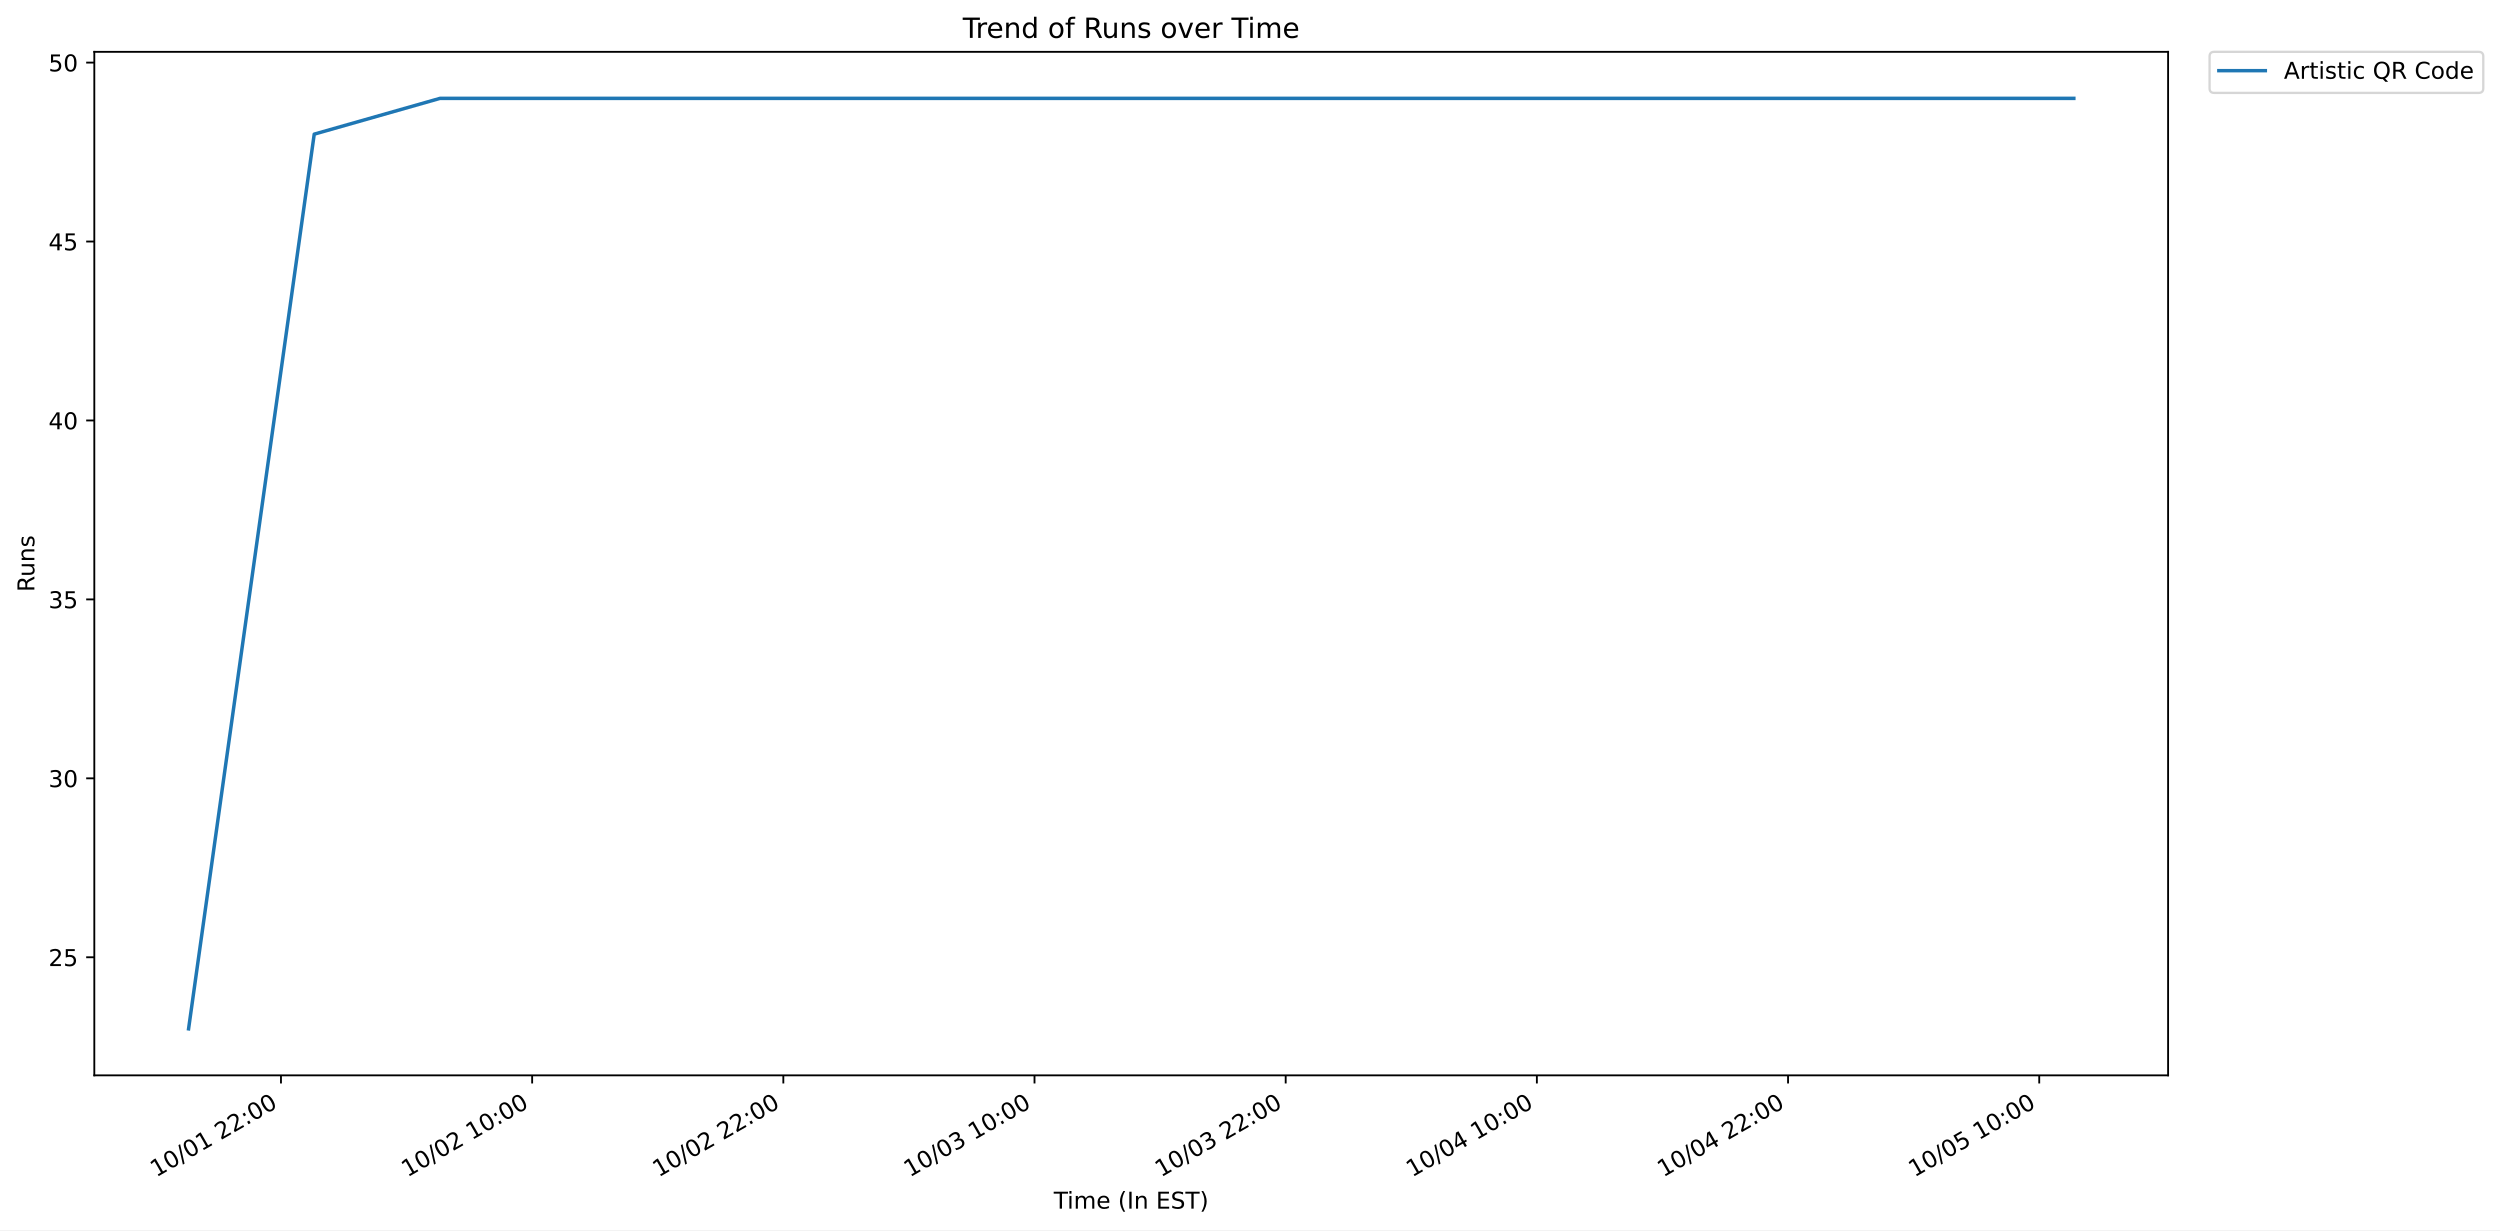
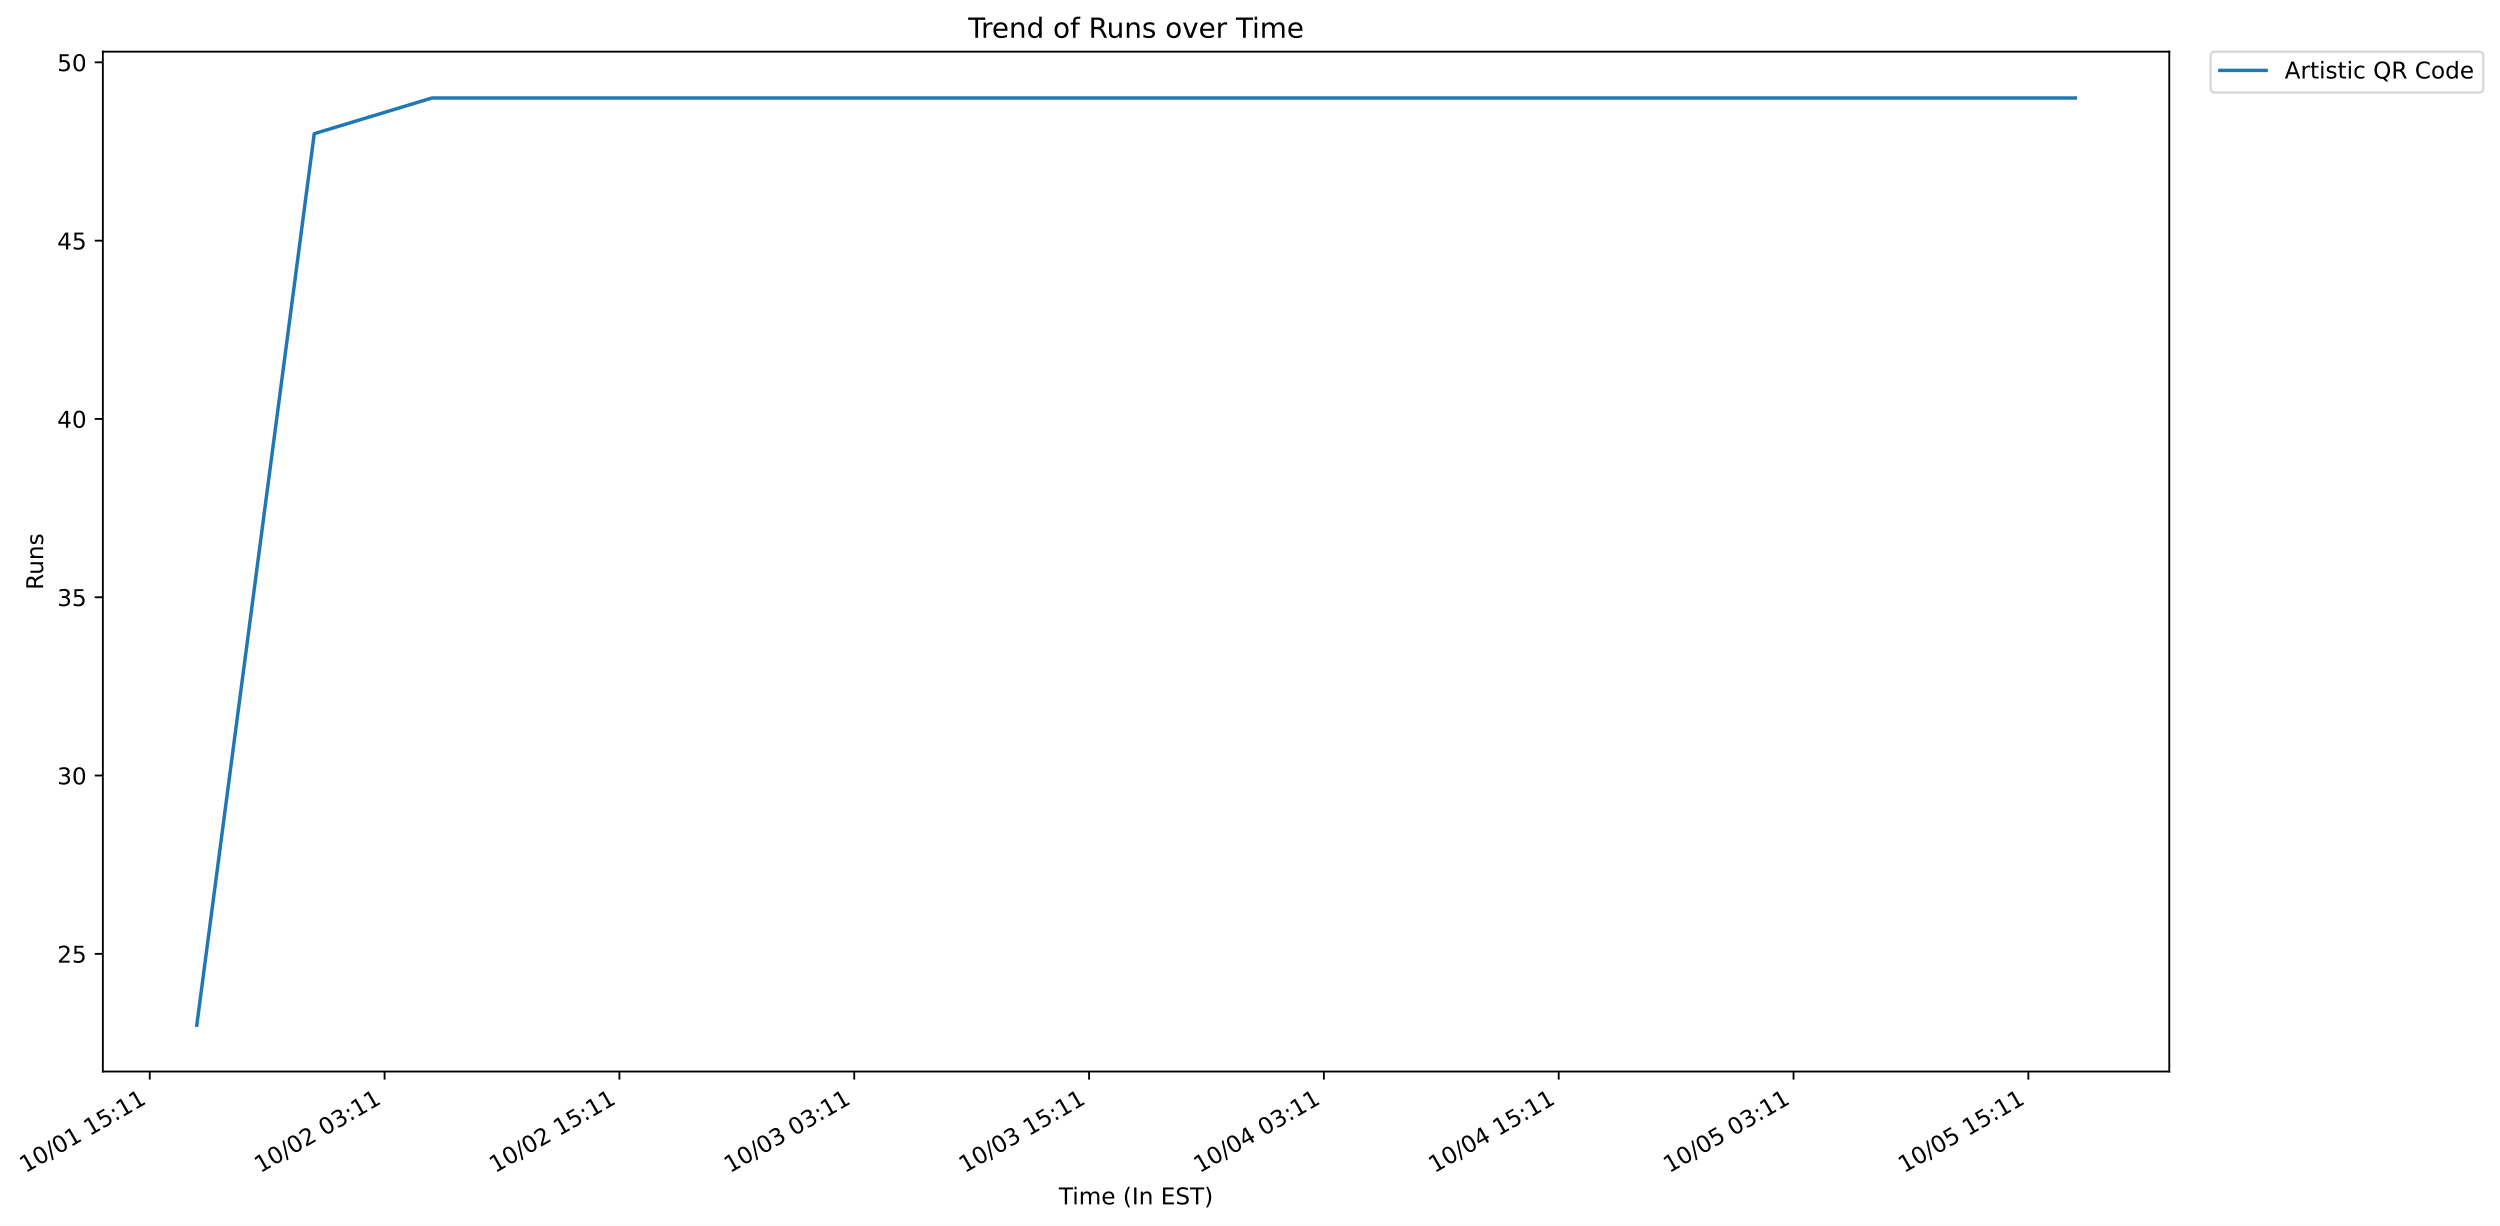
- <svg xmlns="http://www.w3.org/2000/svg" xmlns:xlink="http://www.w3.org/1999/xlink" width="1076.295pt" height="529.626pt" viewBox="0 0 1076.295 529.626" version="1.1">
+ <svg xmlns="http://www.w3.org/2000/svg" xmlns:xlink="http://www.w3.org/1999/xlink" width="1080.131pt" height="529.626pt" viewBox="0 0 1080.131 529.626" version="1.1">
  <defs>
    <style type="text/css">*{stroke-linejoin: round; stroke-linecap: butt}</style>
  </defs>
  <g id="figure_1">
    <g id="patch_1">
-       <path d="M 0 529.626  L 1076.295 529.626  L 1076.295 0  L 0 0  z " style="fill: #ffffff" />
+       <path d="M 0 529.626  L 1080.131 529.626  L 1080.131 0  L 0 0  z " style="fill: #ffffff" />
    </g>
    <g id="axes_1">
      <g id="patch_2">
-         <path d="M 40.603 462.958  L 933.403 462.958  L 933.403 22.318  L 40.603 22.318  z " style="fill: #ffffff" />
+         <path d="M 44.439 462.958  L 937.239 462.958  L 937.239 22.318  L 44.439 22.318  z " style="fill: #ffffff" />
      </g>
      <g id="matplotlib.axis_1">
        <g id="xtick_1">
          <g id="line2d_1">
            <defs>
-               <path id="mc6bf80119a" d="M 0 0  L 0 3.5  " style="stroke: #000000; stroke-width: 0.8" />
+               <path id="md9b671a836" d="M 0 0  L 0 3.5  " style="stroke: #000000; stroke-width: 0.8" />
            </defs>
            <g>
-               <use xlink:href="#mc6bf80119a" x="120.962" y="462.958" style="stroke: #000000; stroke-width: 0.8" />
+               <use xlink:href="#md9b671a836" x="64.707" y="462.958" style="stroke: #000000; stroke-width: 0.8" />
            </g>
          </g>
          <g id="text_1">
-             <g transform="translate(67.25404 506.9464) rotate(-30) scale(0.1 -0.1)">
+             <g transform="translate(10.99922 506.9464) rotate(-30) scale(0.1 -0.1)">
              <defs>
                <path id="DejaVuSans-31" d="M 794 531  L 1825 531  L 1825 4091  L 703 3866  L 703 4441  L 1819 4666  L 2450 4666  L 2450 531  L 3481 531  L 3481 0  L 794 0  L 794 531  z " transform="scale(0.015625)" />
                <path id="DejaVuSans-30" d="M 2034 4250  Q 1547 4250 1301 3770  Q 1056 3291 1056 2328  Q 1056 1369 1301 889  Q 1547 409 2034 409  Q 2525 409 2770 889  Q 3016 1369 3016 2328  Q 3016 3291 2770 3770  Q 2525 4250 2034 4250  z M 2034 4750  Q 2819 4750 3233 4129  Q 3647 3509 3647 2328  Q 3647 1150 3233 529  Q 2819 -91 2034 -91  Q 1250 -91 836 529  Q 422 1150 422 2328  Q 422 3509 836 4129  Q 1250 4750 2034 4750  z " transform="scale(0.015625)" />
                <path id="DejaVuSans-2f" d="M 1625 4666  L 2156 4666  L 531 -594  L 0 -594  L 1625 4666  z " transform="scale(0.015625)" />
                <path id="DejaVuSans-20" transform="scale(0.015625)" />
-                 <path id="DejaVuSans-32" d="M 1228 531  L 3431 531  L 3431 0  L 469 0  L 469 531  Q 828 903 1448 1529  Q 2069 2156 2228 2338  Q 2531 2678 2651 2914  Q 2772 3150 2772 3378  Q 2772 3750 2511 3984  Q 2250 4219 1831 4219  Q 1534 4219 1204 4116  Q 875 4013 500 3803  L 500 4441  Q 881 4594 1212 4672  Q 1544 4750 1819 4750  Q 2544 4750 2975 4387  Q 3406 4025 3406 3419  Q 3406 3131 3298 2873  Q 3191 2616 2906 2266  Q 2828 2175 2409 1742  Q 1991 1309 1228 531  z " transform="scale(0.015625)" />
+                 <path id="DejaVuSans-35" d="M 691 4666  L 3169 4666  L 3169 4134  L 1269 4134  L 1269 2991  Q 1406 3038 1543 3061  Q 1681 3084 1819 3084  Q 2600 3084 3056 2656  Q 3513 2228 3513 1497  Q 3513 744 3044 326  Q 2575 -91 1722 -91  Q 1428 -91 1123 -41  Q 819 9 494 109  L 494 744  Q 775 591 1075 516  Q 1375 441 1709 441  Q 2250 441 2565 725  Q 2881 1009 2881 1497  Q 2881 1984 2565 2268  Q 2250 2553 1709 2553  Q 1456 2553 1204 2497  Q 953 2441 691 2322  L 691 4666  z " transform="scale(0.015625)" />
                <path id="DejaVuSans-3a" d="M 750 794  L 1409 794  L 1409 0  L 750 0  L 750 794  z M 750 3309  L 1409 3309  L 1409 2516  L 750 2516  L 750 3309  z " transform="scale(0.015625)" />
              </defs>
              <use xlink:href="#DejaVuSans-31" />
              <use xlink:href="#DejaVuSans-30" x="63.623" />
              <use xlink:href="#DejaVuSans-2f" x="127.246" />
              <use xlink:href="#DejaVuSans-30" x="160.938" />
              <use xlink:href="#DejaVuSans-31" x="224.561" />
              <use xlink:href="#DejaVuSans-20" x="288.184" />
-               <use xlink:href="#DejaVuSans-32" x="319.971" />
-               <use xlink:href="#DejaVuSans-32" x="383.594" />
-               <use xlink:href="#DejaVuSans-3a" x="447.217" />
-               <use xlink:href="#DejaVuSans-30" x="480.908" />
-               <use xlink:href="#DejaVuSans-30" x="544.531" />
+               <use xlink:href="#DejaVuSans-31" x="319.971" />
+               <use xlink:href="#DejaVuSans-35" x="383.594" />
+               <use xlink:href="#DejaVuSans-3a" x="447.217" />
+               <use xlink:href="#DejaVuSans-31" x="480.908" />
+               <use xlink:href="#DejaVuSans-31" x="544.531" />
            </g>
          </g>
        </g>
        <g id="xtick_2">
          <g id="line2d_2">
            <g>
-               <use xlink:href="#mc6bf80119a" x="229.099" y="462.958" style="stroke: #000000; stroke-width: 0.8" />
+               <use xlink:href="#md9b671a836" x="166.163" y="462.958" style="stroke: #000000; stroke-width: 0.8" />
            </g>
          </g>
          <g id="text_2">
-             <g transform="translate(175.3916 506.9464) rotate(-30) scale(0.1 -0.1)">
+             <g transform="translate(112.4557 506.9464) rotate(-30) scale(0.1 -0.1)">
+               <defs>
+                 <path id="DejaVuSans-32" d="M 1228 531  L 3431 531  L 3431 0  L 469 0  L 469 531  Q 828 903 1448 1529  Q 2069 2156 2228 2338  Q 2531 2678 2651 2914  Q 2772 3150 2772 3378  Q 2772 3750 2511 3984  Q 2250 4219 1831 4219  Q 1534 4219 1204 4116  Q 875 4013 500 3803  L 500 4441  Q 881 4594 1212 4672  Q 1544 4750 1819 4750  Q 2544 4750 2975 4387  Q 3406 4025 3406 3419  Q 3406 3131 3298 2873  Q 3191 2616 2906 2266  Q 2828 2175 2409 1742  Q 1991 1309 1228 531  z " transform="scale(0.015625)" />
+                 <path id="DejaVuSans-33" d="M 2597 2516  Q 3050 2419 3304 2112  Q 3559 1806 3559 1356  Q 3559 666 3084 287  Q 2609 -91 1734 -91  Q 1441 -91 1130 -33  Q 819 25 488 141  L 488 750  Q 750 597 1062 519  Q 1375 441 1716 441  Q 2309 441 2620 675  Q 2931 909 2931 1356  Q 2931 1769 2642 2001  Q 2353 2234 1838 2234  L 1294 2234  L 1294 2753  L 1863 2753  Q 2328 2753 2575 2939  Q 2822 3125 2822 3475  Q 2822 3834 2567 4026  Q 2313 4219 1838 4219  Q 1578 4219 1281 4162  Q 984 4106 628 3988  L 628 4550  Q 988 4650 1302 4700  Q 1616 4750 1894 4750  Q 2613 4750 3031 4423  Q 3450 4097 3450 3541  Q 3450 3153 3228 2886  Q 3006 2619 2597 2516  z " transform="scale(0.015625)" />
+               </defs>
              <use xlink:href="#DejaVuSans-31" />
              <use xlink:href="#DejaVuSans-30" x="63.623" />
              <use xlink:href="#DejaVuSans-2f" x="127.246" />
              <use xlink:href="#DejaVuSans-30" x="160.938" />
              <use xlink:href="#DejaVuSans-32" x="224.561" />
              <use xlink:href="#DejaVuSans-20" x="288.184" />
-               <use xlink:href="#DejaVuSans-31" x="319.971" />
-               <use xlink:href="#DejaVuSans-30" x="383.594" />
-               <use xlink:href="#DejaVuSans-3a" x="447.217" />
-               <use xlink:href="#DejaVuSans-30" x="480.908" />
-               <use xlink:href="#DejaVuSans-30" x="544.531" />
+               <use xlink:href="#DejaVuSans-30" x="319.971" />
+               <use xlink:href="#DejaVuSans-33" x="383.594" />
+               <use xlink:href="#DejaVuSans-3a" x="447.217" />
+               <use xlink:href="#DejaVuSans-31" x="480.908" />
+               <use xlink:href="#DejaVuSans-31" x="544.531" />
            </g>
          </g>
        </g>
        <g id="xtick_3">
          <g id="line2d_3">
            <g>
-               <use xlink:href="#mc6bf80119a" x="337.237" y="462.958" style="stroke: #000000; stroke-width: 0.8" />
+               <use xlink:href="#md9b671a836" x="267.62" y="462.958" style="stroke: #000000; stroke-width: 0.8" />
            </g>
          </g>
          <g id="text_3">
-             <g transform="translate(283.5291 506.9464) rotate(-30) scale(0.1 -0.1)">
+             <g transform="translate(213.9123 506.9464) rotate(-30) scale(0.1 -0.1)">
              <use xlink:href="#DejaVuSans-31" />
              <use xlink:href="#DejaVuSans-30" x="63.623" />
              <use xlink:href="#DejaVuSans-2f" x="127.246" />
              <use xlink:href="#DejaVuSans-30" x="160.938" />
              <use xlink:href="#DejaVuSans-32" x="224.561" />
              <use xlink:href="#DejaVuSans-20" x="288.184" />
-               <use xlink:href="#DejaVuSans-32" x="319.971" />
-               <use xlink:href="#DejaVuSans-32" x="383.594" />
-               <use xlink:href="#DejaVuSans-3a" x="447.217" />
-               <use xlink:href="#DejaVuSans-30" x="480.908" />
-               <use xlink:href="#DejaVuSans-30" x="544.531" />
+               <use xlink:href="#DejaVuSans-31" x="319.971" />
+               <use xlink:href="#DejaVuSans-35" x="383.594" />
+               <use xlink:href="#DejaVuSans-3a" x="447.217" />
+               <use xlink:href="#DejaVuSans-31" x="480.908" />
+               <use xlink:href="#DejaVuSans-31" x="544.531" />
            </g>
          </g>
        </g>
        <g id="xtick_4">
          <g id="line2d_4">
            <g>
-               <use xlink:href="#mc6bf80119a" x="445.374" y="462.958" style="stroke: #000000; stroke-width: 0.8" />
+               <use xlink:href="#md9b671a836" x="369.076" y="462.958" style="stroke: #000000; stroke-width: 0.8" />
            </g>
          </g>
          <g id="text_4">
-             <g transform="translate(391.6667 506.9464) rotate(-30) scale(0.1 -0.1)">
-               <defs>
-                 <path id="DejaVuSans-33" d="M 2597 2516  Q 3050 2419 3304 2112  Q 3559 1806 3559 1356  Q 3559 666 3084 287  Q 2609 -91 1734 -91  Q 1441 -91 1130 -33  Q 819 25 488 141  L 488 750  Q 750 597 1062 519  Q 1375 441 1716 441  Q 2309 441 2620 675  Q 2931 909 2931 1356  Q 2931 1769 2642 2001  Q 2353 2234 1838 2234  L 1294 2234  L 1294 2753  L 1863 2753  Q 2328 2753 2575 2939  Q 2822 3125 2822 3475  Q 2822 3834 2567 4026  Q 2313 4219 1838 4219  Q 1578 4219 1281 4162  Q 984 4106 628 3988  L 628 4550  Q 988 4650 1302 4700  Q 1616 4750 1894 4750  Q 2613 4750 3031 4423  Q 3450 4097 3450 3541  Q 3450 3153 3228 2886  Q 3006 2619 2597 2516  z " transform="scale(0.015625)" />
-               </defs>
+             <g transform="translate(315.3688 506.9464) rotate(-30) scale(0.1 -0.1)">
              <use xlink:href="#DejaVuSans-31" />
              <use xlink:href="#DejaVuSans-30" x="63.623" />
              <use xlink:href="#DejaVuSans-2f" x="127.246" />
              <use xlink:href="#DejaVuSans-30" x="160.938" />
              <use xlink:href="#DejaVuSans-33" x="224.561" />
              <use xlink:href="#DejaVuSans-20" x="288.184" />
-               <use xlink:href="#DejaVuSans-31" x="319.971" />
-               <use xlink:href="#DejaVuSans-30" x="383.594" />
-               <use xlink:href="#DejaVuSans-3a" x="447.217" />
-               <use xlink:href="#DejaVuSans-30" x="480.908" />
-               <use xlink:href="#DejaVuSans-30" x="544.531" />
+               <use xlink:href="#DejaVuSans-30" x="319.971" />
+               <use xlink:href="#DejaVuSans-33" x="383.594" />
+               <use xlink:href="#DejaVuSans-3a" x="447.217" />
+               <use xlink:href="#DejaVuSans-31" x="480.908" />
+               <use xlink:href="#DejaVuSans-31" x="544.531" />
            </g>
          </g>
        </g>
        <g id="xtick_5">
          <g id="line2d_5">
            <g>
-               <use xlink:href="#mc6bf80119a" x="553.512" y="462.958" style="stroke: #000000; stroke-width: 0.8" />
+               <use xlink:href="#md9b671a836" x="470.533" y="462.958" style="stroke: #000000; stroke-width: 0.8" />
            </g>
          </g>
          <g id="text_5">
-             <g transform="translate(499.8043 506.9464) rotate(-30) scale(0.1 -0.1)">
+             <g transform="translate(416.8253 506.9464) rotate(-30) scale(0.1 -0.1)">
              <use xlink:href="#DejaVuSans-31" />
              <use xlink:href="#DejaVuSans-30" x="63.623" />
              <use xlink:href="#DejaVuSans-2f" x="127.246" />
              <use xlink:href="#DejaVuSans-30" x="160.938" />
              <use xlink:href="#DejaVuSans-33" x="224.561" />
              <use xlink:href="#DejaVuSans-20" x="288.184" />
-               <use xlink:href="#DejaVuSans-32" x="319.971" />
-               <use xlink:href="#DejaVuSans-32" x="383.594" />
-               <use xlink:href="#DejaVuSans-3a" x="447.217" />
-               <use xlink:href="#DejaVuSans-30" x="480.908" />
-               <use xlink:href="#DejaVuSans-30" x="544.531" />
+               <use xlink:href="#DejaVuSans-31" x="319.971" />
+               <use xlink:href="#DejaVuSans-35" x="383.594" />
+               <use xlink:href="#DejaVuSans-3a" x="447.217" />
+               <use xlink:href="#DejaVuSans-31" x="480.908" />
+               <use xlink:href="#DejaVuSans-31" x="544.531" />
            </g>
          </g>
        </g>
        <g id="xtick_6">
          <g id="line2d_6">
            <g>
-               <use xlink:href="#mc6bf80119a" x="661.65" y="462.958" style="stroke: #000000; stroke-width: 0.8" />
+               <use xlink:href="#md9b671a836" x="571.99" y="462.958" style="stroke: #000000; stroke-width: 0.8" />
            </g>
          </g>
          <g id="text_6">
-             <g transform="translate(607.9418 506.9464) rotate(-30) scale(0.1 -0.1)">
+             <g transform="translate(518.2818 506.9464) rotate(-30) scale(0.1 -0.1)">
              <defs>
                <path id="DejaVuSans-34" d="M 2419 4116  L 825 1625  L 2419 1625  L 2419 4116  z M 2253 4666  L 3047 4666  L 3047 1625  L 3713 1625  L 3713 1100  L 3047 1100  L 3047 0  L 2419 0  L 2419 1100  L 313 1100  L 313 1709  L 2253 4666  z " transform="scale(0.015625)" />
              </defs>
              <use xlink:href="#DejaVuSans-31" />
              <use xlink:href="#DejaVuSans-30" x="63.623" />
              <use xlink:href="#DejaVuSans-2f" x="127.246" />
              <use xlink:href="#DejaVuSans-30" x="160.938" />
              <use xlink:href="#DejaVuSans-34" x="224.561" />
              <use xlink:href="#DejaVuSans-20" x="288.184" />
-               <use xlink:href="#DejaVuSans-31" x="319.971" />
-               <use xlink:href="#DejaVuSans-30" x="383.594" />
-               <use xlink:href="#DejaVuSans-3a" x="447.217" />
-               <use xlink:href="#DejaVuSans-30" x="480.908" />
-               <use xlink:href="#DejaVuSans-30" x="544.531" />
+               <use xlink:href="#DejaVuSans-30" x="319.971" />
+               <use xlink:href="#DejaVuSans-33" x="383.594" />
+               <use xlink:href="#DejaVuSans-3a" x="447.217" />
+               <use xlink:href="#DejaVuSans-31" x="480.908" />
+               <use xlink:href="#DejaVuSans-31" x="544.531" />
            </g>
          </g>
        </g>
        <g id="xtick_7">
          <g id="line2d_7">
            <g>
-               <use xlink:href="#mc6bf80119a" x="769.787" y="462.958" style="stroke: #000000; stroke-width: 0.8" />
+               <use xlink:href="#md9b671a836" x="673.446" y="462.958" style="stroke: #000000; stroke-width: 0.8" />
            </g>
          </g>
          <g id="text_7">
-             <g transform="translate(716.0794 506.9464) rotate(-30) scale(0.1 -0.1)">
+             <g transform="translate(619.7383 506.9464) rotate(-30) scale(0.1 -0.1)">
              <use xlink:href="#DejaVuSans-31" />
              <use xlink:href="#DejaVuSans-30" x="63.623" />
              <use xlink:href="#DejaVuSans-2f" x="127.246" />
              <use xlink:href="#DejaVuSans-30" x="160.938" />
              <use xlink:href="#DejaVuSans-34" x="224.561" />
              <use xlink:href="#DejaVuSans-20" x="288.184" />
-               <use xlink:href="#DejaVuSans-32" x="319.971" />
-               <use xlink:href="#DejaVuSans-32" x="383.594" />
-               <use xlink:href="#DejaVuSans-3a" x="447.217" />
-               <use xlink:href="#DejaVuSans-30" x="480.908" />
-               <use xlink:href="#DejaVuSans-30" x="544.531" />
+               <use xlink:href="#DejaVuSans-31" x="319.971" />
+               <use xlink:href="#DejaVuSans-35" x="383.594" />
+               <use xlink:href="#DejaVuSans-3a" x="447.217" />
+               <use xlink:href="#DejaVuSans-31" x="480.908" />
+               <use xlink:href="#DejaVuSans-31" x="544.531" />
            </g>
          </g>
        </g>
        <g id="xtick_8">
          <g id="line2d_8">
            <g>
-               <use xlink:href="#mc6bf80119a" x="877.925" y="462.958" style="stroke: #000000; stroke-width: 0.8" />
+               <use xlink:href="#md9b671a836" x="774.903" y="462.958" style="stroke: #000000; stroke-width: 0.8" />
            </g>
          </g>
          <g id="text_8">
-             <g transform="translate(824.2169 506.9464) rotate(-30) scale(0.1 -0.1)">
-               <defs>
-                 <path id="DejaVuSans-35" d="M 691 4666  L 3169 4666  L 3169 4134  L 1269 4134  L 1269 2991  Q 1406 3038 1543 3061  Q 1681 3084 1819 3084  Q 2600 3084 3056 2656  Q 3513 2228 3513 1497  Q 3513 744 3044 326  Q 2575 -91 1722 -91  Q 1428 -91 1123 -41  Q 819 9 494 109  L 494 744  Q 775 591 1075 516  Q 1375 441 1709 441  Q 2250 441 2565 725  Q 2881 1009 2881 1497  Q 2881 1984 2565 2268  Q 2250 2553 1709 2553  Q 1456 2553 1204 2497  Q 953 2441 691 2322  L 691 4666  z " transform="scale(0.015625)" />
-               </defs>
+             <g transform="translate(721.1948 506.9464) rotate(-30) scale(0.1 -0.1)">
              <use xlink:href="#DejaVuSans-31" />
              <use xlink:href="#DejaVuSans-30" x="63.623" />
              <use xlink:href="#DejaVuSans-2f" x="127.246" />
              <use xlink:href="#DejaVuSans-30" x="160.938" />
              <use xlink:href="#DejaVuSans-35" x="224.561" />
              <use xlink:href="#DejaVuSans-20" x="288.184" />
+               <use xlink:href="#DejaVuSans-30" x="319.971" />
+               <use xlink:href="#DejaVuSans-33" x="383.594" />
+               <use xlink:href="#DejaVuSans-3a" x="447.217" />
+               <use xlink:href="#DejaVuSans-31" x="480.908" />
+               <use xlink:href="#DejaVuSans-31" x="544.531" />
+             </g>
+           </g>
+         </g>
+         <g id="xtick_9">
+           <g id="line2d_9">
+             <g>
+               <use xlink:href="#md9b671a836" x="876.359" y="462.958" style="stroke: #000000; stroke-width: 0.8" />
+             </g>
+           </g>
+           <g id="text_9">
+             <g transform="translate(822.6514 506.9464) rotate(-30) scale(0.1 -0.1)">
+               <use xlink:href="#DejaVuSans-31" />
+               <use xlink:href="#DejaVuSans-30" x="63.623" />
+               <use xlink:href="#DejaVuSans-2f" x="127.246" />
+               <use xlink:href="#DejaVuSans-30" x="160.938" />
+               <use xlink:href="#DejaVuSans-35" x="224.561" />
+               <use xlink:href="#DejaVuSans-20" x="288.184" />
              <use xlink:href="#DejaVuSans-31" x="319.971" />
-               <use xlink:href="#DejaVuSans-30" x="383.594" />
-               <use xlink:href="#DejaVuSans-3a" x="447.217" />
-               <use xlink:href="#DejaVuSans-30" x="480.908" />
-               <use xlink:href="#DejaVuSans-30" x="544.531" />
-             </g>
-           </g>
-         </g>
-         <g id="text_9">
-           <g transform="translate(453.6586 520.3459) scale(0.1 -0.1)">
+               <use xlink:href="#DejaVuSans-35" x="383.594" />
+               <use xlink:href="#DejaVuSans-3a" x="447.217" />
+               <use xlink:href="#DejaVuSans-31" x="480.908" />
+               <use xlink:href="#DejaVuSans-31" x="544.531" />
+             </g>
+           </g>
+         </g>
+         <g id="text_10">
+           <g transform="translate(457.4942 520.3459) scale(0.1 -0.1)">
            <defs>
              <path id="DejaVuSans-54" d="M -19 4666  L 3928 4666  L 3928 4134  L 2272 4134  L 2272 0  L 1638 0  L 1638 4134  L -19 4134  L -19 4666  z " transform="scale(0.015625)" />
              <path id="DejaVuSans-69" d="M 603 3500  L 1178 3500  L 1178 0  L 603 0  L 603 3500  z M 603 4863  L 1178 4863  L 1178 4134  L 603 4134  L 603 4863  z " transform="scale(0.015625)" />
              <path id="DejaVuSans-6d" d="M 3328 2828  Q 3544 3216 3844 3400  Q 4144 3584 4550 3584  Q 5097 3584 5394 3201  Q 5691 2819 5691 2113  L 5691 0  L 5113 0  L 5113 2094  Q 5113 2597 4934 2840  Q 4756 3084 4391 3084  Q 3944 3084 3684 2787  Q 3425 2491 3425 1978  L 3425 0  L 2847 0  L 2847 2094  Q 2847 2600 2669 2842  Q 2491 3084 2119 3084  Q 1678 3084 1418 2786  Q 1159 2488 1159 1978  L 1159 0  L 581 0  L 581 3500  L 1159 3500  L 1159 2956  Q 1356 3278 1631 3431  Q 1906 3584 2284 3584  Q 2666 3584 2933 3390  Q 3200 3197 3328 2828  z " transform="scale(0.015625)" />
              <path id="DejaVuSans-65" d="M 3597 1894  L 3597 1613  L 953 1613  Q 991 1019 1311 708  Q 1631 397 2203 397  Q 2534 397 2845 478  Q 3156 559 3463 722  L 3463 178  Q 3153 47 2828 -22  Q 2503 -91 2169 -91  Q 1331 -91 842 396  Q 353 884 353 1716  Q 353 2575 817 3079  Q 1281 3584 2069 3584  Q 2775 3584 3186 3129  Q 3597 2675 3597 1894  z M 3022 2063  Q 3016 2534 2758 2815  Q 2500 3097 2075 3097  Q 1594 3097 1305 2825  Q 1016 2553 972 2059  L 3022 2063  z " transform="scale(0.015625)" />
              <path id="DejaVuSans-28" d="M 1984 4856  Q 1566 4138 1362 3434  Q 1159 2731 1159 2009  Q 1159 1288 1364 580  Q 1569 -128 1984 -844  L 1484 -844  Q 1016 -109 783 600  Q 550 1309 550 2009  Q 550 2706 781 3412  Q 1013 4119 1484 4856  L 1984 4856  z " transform="scale(0.015625)" />
              <path id="DejaVuSans-49" d="M 628 4666  L 1259 4666  L 1259 0  L 628 0  L 628 4666  z " transform="scale(0.015625)" />
              <path id="DejaVuSans-6e" d="M 3513 2113  L 3513 0  L 2938 0  L 2938 2094  Q 2938 2591 2744 2837  Q 2550 3084 2163 3084  Q 1697 3084 1428 2787  Q 1159 2491 1159 1978  L 1159 0  L 581 0  L 581 3500  L 1159 3500  L 1159 2956  Q 1366 3272 1645 3428  Q 1925 3584 2291 3584  Q 2894 3584 3203 3211  Q 3513 2838 3513 2113  z " transform="scale(0.015625)" />
              <path id="DejaVuSans-45" d="M 628 4666  L 3578 4666  L 3578 4134  L 1259 4134  L 1259 2753  L 3481 2753  L 3481 2222  L 1259 2222  L 1259 531  L 3634 531  L 3634 0  L 628 0  L 628 4666  z " transform="scale(0.015625)" />
              <path id="DejaVuSans-53" d="M 3425 4513  L 3425 3897  Q 3066 4069 2747 4153  Q 2428 4238 2131 4238  Q 1616 4238 1336 4038  Q 1056 3838 1056 3469  Q 1056 3159 1242 3001  Q 1428 2844 1947 2747  L 2328 2669  Q 3034 2534 3370 2195  Q 3706 1856 3706 1288  Q 3706 609 3251 259  Q 2797 -91 1919 -91  Q 1588 -91 1214 -16  Q 841 59 441 206  L 441 856  Q 825 641 1194 531  Q 1563 422 1919 422  Q 2459 422 2753 634  Q 3047 847 3047 1241  Q 3047 1584 2836 1778  Q 2625 1972 2144 2069  L 1759 2144  Q 1053 2284 737 2584  Q 422 2884 422 3419  Q 422 4038 858 4394  Q 1294 4750 2059 4750  Q 2388 4750 2728 4690  Q 3069 4631 3425 4513  z " transform="scale(0.015625)" />
              <path id="DejaVuSans-29" d="M 513 4856  L 1013 4856  Q 1481 4119 1714 3412  Q 1947 2706 1947 2009  Q 1947 1309 1714 600  Q 1481 -109 1013 -844  L 513 -844  Q 928 -128 1133 580  Q 1338 1288 1338 2009  Q 1338 2731 1133 3434  Q 928 4138 513 4856  z " transform="scale(0.015625)" />
            </defs>
            <use xlink:href="#DejaVuSans-54" />
            <use xlink:href="#DejaVuSans-69" x="57.959" />
            <use xlink:href="#DejaVuSans-6d" x="85.742" />
            <use xlink:href="#DejaVuSans-65" x="183.154" />
            <use xlink:href="#DejaVuSans-20" x="244.678" />
            <use xlink:href="#DejaVuSans-28" x="276.465" />
            <use xlink:href="#DejaVuSans-49" x="315.479" />
            <use xlink:href="#DejaVuSans-6e" x="344.971" />
            <use xlink:href="#DejaVuSans-20" x="408.35" />
            <use xlink:href="#DejaVuSans-45" x="440.137" />
            <use xlink:href="#DejaVuSans-53" x="503.32" />
            <use xlink:href="#DejaVuSans-54" x="566.797" />
            <use xlink:href="#DejaVuSans-29" x="627.881" />
          </g>
        </g>
      </g>
      <g id="matplotlib.axis_2">
        <g id="ytick_1">
-           <g id="line2d_9">
+           <g id="line2d_10">
            <defs>
-               <path id="m33e23b7130" d="M 0 0  L -3.5 0  " style="stroke: #000000; stroke-width: 0.8" />
+               <path id="m2adfd354ef" d="M 0 0  L -3.5 0  " style="stroke: #000000; stroke-width: 0.8" />
            </defs>
            <g>
-               <use xlink:href="#m33e23b7130" x="40.603" y="412.115" style="stroke: #000000; stroke-width: 0.8" />
-             </g>
-           </g>
-           <g id="text_10">
-             <g transform="translate(20.87813 415.9143) scale(0.1 -0.1)">
+               <use xlink:href="#m2adfd354ef" x="44.439" y="412.115" style="stroke: #000000; stroke-width: 0.8" />
+             </g>
+           </g>
+           <g id="text_11">
+             <g transform="translate(24.71377 415.9143) scale(0.1 -0.1)">
              <use xlink:href="#DejaVuSans-32" />
              <use xlink:href="#DejaVuSans-35" x="63.623" />
            </g>
          </g>
        </g>
        <g id="ytick_2">
-           <g id="line2d_10">
-             <g>
-               <use xlink:href="#m33e23b7130" x="40.603" y="335.08" style="stroke: #000000; stroke-width: 0.8" />
-             </g>
-           </g>
-           <g id="text_11">
-             <g transform="translate(20.87813 338.8793) scale(0.1 -0.1)">
+           <g id="line2d_11">
+             <g>
+               <use xlink:href="#m2adfd354ef" x="44.439" y="335.08" style="stroke: #000000; stroke-width: 0.8" />
+             </g>
+           </g>
+           <g id="text_12">
+             <g transform="translate(24.71377 338.8793) scale(0.1 -0.1)">
              <use xlink:href="#DejaVuSans-33" />
              <use xlink:href="#DejaVuSans-30" x="63.623" />
            </g>
          </g>
        </g>
        <g id="ytick_3">
-           <g id="line2d_11">
-             <g>
-               <use xlink:href="#m33e23b7130" x="40.603" y="258.045" style="stroke: #000000; stroke-width: 0.8" />
-             </g>
-           </g>
-           <g id="text_12">
-             <g transform="translate(20.87813 261.8443) scale(0.1 -0.1)">
+           <g id="line2d_12">
+             <g>
+               <use xlink:href="#m2adfd354ef" x="44.439" y="258.045" style="stroke: #000000; stroke-width: 0.8" />
+             </g>
+           </g>
+           <g id="text_13">
+             <g transform="translate(24.71377 261.8443) scale(0.1 -0.1)">
              <use xlink:href="#DejaVuSans-33" />
              <use xlink:href="#DejaVuSans-35" x="63.623" />
            </g>
          </g>
        </g>
        <g id="ytick_4">
-           <g id="line2d_12">
-             <g>
-               <use xlink:href="#m33e23b7130" x="40.603" y="181.01" style="stroke: #000000; stroke-width: 0.8" />
-             </g>
-           </g>
-           <g id="text_13">
-             <g transform="translate(20.87813 184.8094) scale(0.1 -0.1)">
+           <g id="line2d_13">
+             <g>
+               <use xlink:href="#m2adfd354ef" x="44.439" y="181.01" style="stroke: #000000; stroke-width: 0.8" />
+             </g>
+           </g>
+           <g id="text_14">
+             <g transform="translate(24.71377 184.8094) scale(0.1 -0.1)">
              <use xlink:href="#DejaVuSans-34" />
              <use xlink:href="#DejaVuSans-30" x="63.623" />
            </g>
          </g>
        </g>
        <g id="ytick_5">
-           <g id="line2d_13">
-             <g>
-               <use xlink:href="#m33e23b7130" x="40.603" y="103.975" style="stroke: #000000; stroke-width: 0.8" />
-             </g>
-           </g>
-           <g id="text_14">
-             <g transform="translate(20.87813 107.7744) scale(0.1 -0.1)">
+           <g id="line2d_14">
+             <g>
+               <use xlink:href="#m2adfd354ef" x="44.439" y="103.975" style="stroke: #000000; stroke-width: 0.8" />
+             </g>
+           </g>
+           <g id="text_15">
+             <g transform="translate(24.71377 107.7744) scale(0.1 -0.1)">
              <use xlink:href="#DejaVuSans-34" />
              <use xlink:href="#DejaVuSans-35" x="63.623" />
            </g>
          </g>
        </g>
        <g id="ytick_6">
-           <g id="line2d_14">
-             <g>
-               <use xlink:href="#m33e23b7130" x="40.603" y="26.94" style="stroke: #000000; stroke-width: 0.8" />
-             </g>
-           </g>
-           <g id="text_15">
-             <g transform="translate(20.87813 30.73944) scale(0.1 -0.1)">
+           <g id="line2d_15">
+             <g>
+               <use xlink:href="#m2adfd354ef" x="44.439" y="26.94" style="stroke: #000000; stroke-width: 0.8" />
+             </g>
+           </g>
+           <g id="text_16">
+             <g transform="translate(24.71377 30.73944) scale(0.1 -0.1)">
              <use xlink:href="#DejaVuSans-35" />
              <use xlink:href="#DejaVuSans-30" x="63.623" />
            </g>
          </g>
        </g>
-         <g id="text_16">
-           <g transform="translate(14.79844 254.8295) rotate(-90) scale(0.1 -0.1)">
+         <g id="text_17">
+           <g transform="translate(18.63408 254.8295) rotate(-90) scale(0.1 -0.1)">
            <defs>
              <path id="DejaVuSans-52" d="M 2841 2188  Q 3044 2119 3236 1894  Q 3428 1669 3622 1275  L 4263 0  L 3584 0  L 2988 1197  Q 2756 1666 2539 1819  Q 2322 1972 1947 1972  L 1259 1972  L 1259 0  L 628 0  L 628 4666  L 2053 4666  Q 2853 4666 3247 4331  Q 3641 3997 3641 3322  Q 3641 2881 3436 2590  Q 3231 2300 2841 2188  z M 1259 4147  L 1259 2491  L 2053 2491  Q 2509 2491 2742 2702  Q 2975 2913 2975 3322  Q 2975 3731 2742 3939  Q 2509 4147 2053 4147  L 1259 4147  z " transform="scale(0.015625)" />
              <path id="DejaVuSans-75" d="M 544 1381  L 544 3500  L 1119 3500  L 1119 1403  Q 1119 906 1312 657  Q 1506 409 1894 409  Q 2359 409 2629 706  Q 2900 1003 2900 1516  L 2900 3500  L 3475 3500  L 3475 0  L 2900 0  L 2900 538  Q 2691 219 2414 64  Q 2138 -91 1772 -91  Q 1169 -91 856 284  Q 544 659 544 1381  z M 1991 3584  L 1991 3584  z " transform="scale(0.015625)" />
              <path id="DejaVuSans-73" d="M 2834 3397  L 2834 2853  Q 2591 2978 2328 3040  Q 2066 3103 1784 3103  Q 1356 3103 1142 2972  Q 928 2841 928 2578  Q 928 2378 1081 2264  Q 1234 2150 1697 2047  L 1894 2003  Q 2506 1872 2764 1633  Q 3022 1394 3022 966  Q 3022 478 2636 193  Q 2250 -91 1575 -91  Q 1294 -91 989 -36  Q 684 19 347 128  L 347 722  Q 666 556 975 473  Q 1284 391 1588 391  Q 1994 391 2212 530  Q 2431 669 2431 922  Q 2431 1156 2273 1281  Q 2116 1406 1581 1522  L 1381 1569  Q 847 1681 609 1914  Q 372 2147 372 2553  Q 372 3047 722 3315  Q 1072 3584 1716 3584  Q 2034 3584 2315 3537  Q 2597 3491 2834 3397  z " transform="scale(0.015625)" />
            </defs>
            <use xlink:href="#DejaVuSans-52" />
            <use xlink:href="#DejaVuSans-75" x="64.982" />
            <use xlink:href="#DejaVuSans-6e" x="128.361" />
            <use xlink:href="#DejaVuSans-73" x="191.74" />
          </g>
        </g>
      </g>
-       <g id="line2d_15">
-         <path d="M 81.185 442.929  L 135.28 57.754  L 189.424 42.347  L 243.826 42.347  L 297.481 42.347  L 351.56 42.347  L 405.734 42.347  L 460.256 42.347  L 513.703 42.347  L 567.828 42.347  L 622.046 42.347  L 676.452 42.347  L 730.025 42.347  L 784.2 42.347  L 838.399 42.347  L 892.821 42.347  " clip-path="url(#pedaa81330c)" style="fill: none; stroke: #1f77b4; stroke-width: 1.5; stroke-linecap: square" />
+       <g id="line2d_16">
+         <path d="M 85.021 442.929  L 135.773 57.754  L 186.573 42.347  L 237.613 42.347  L 287.954 42.347  L 338.691 42.347  L 389.518 42.347  L 440.671 42.347  L 490.816 42.347  L 541.598 42.347  L 592.466 42.347  L 643.51 42.347  L 693.773 42.347  L 744.601 42.347  L 795.452 42.347  L 846.512 42.347  L 896.657 42.347  " clip-path="url(#p3ca3e5878c)" style="fill: none; stroke: #1f77b4; stroke-width: 1.5; stroke-linecap: square" />
      </g>
      <g id="patch_3">
-         <path d="M 40.603 462.958  L 40.603 22.318  " style="fill: none; stroke: #000000; stroke-width: 0.8; stroke-linejoin: miter; stroke-linecap: square" />
+         <path d="M 44.439 462.958  L 44.439 22.318  " style="fill: none; stroke: #000000; stroke-width: 0.8; stroke-linejoin: miter; stroke-linecap: square" />
      </g>
      <g id="patch_4">
-         <path d="M 933.403 462.958  L 933.403 22.318  " style="fill: none; stroke: #000000; stroke-width: 0.8; stroke-linejoin: miter; stroke-linecap: square" />
+         <path d="M 937.239 462.958  L 937.239 22.318  " style="fill: none; stroke: #000000; stroke-width: 0.8; stroke-linejoin: miter; stroke-linecap: square" />
      </g>
      <g id="patch_5">
-         <path d="M 40.603 462.958  L 933.403 462.958  " style="fill: none; stroke: #000000; stroke-width: 0.8; stroke-linejoin: miter; stroke-linecap: square" />
+         <path d="M 44.439 462.958  L 937.239 462.958  " style="fill: none; stroke: #000000; stroke-width: 0.8; stroke-linejoin: miter; stroke-linecap: square" />
      </g>
      <g id="patch_6">
-         <path d="M 40.603 22.318  L 933.403 22.318  " style="fill: none; stroke: #000000; stroke-width: 0.8; stroke-linejoin: miter; stroke-linecap: square" />
-       </g>
-       <g id="text_17">
-         <g transform="translate(414.4866 16.31812) scale(0.12 -0.12)">
+         <path d="M 44.439 22.318  L 937.239 22.318  " style="fill: none; stroke: #000000; stroke-width: 0.8; stroke-linejoin: miter; stroke-linecap: square" />
+       </g>
+       <g id="text_18">
+         <g transform="translate(418.3222 16.31812) scale(0.12 -0.12)">
          <defs>
            <path id="DejaVuSans-72" d="M 2631 2963  Q 2534 3019 2420 3045  Q 2306 3072 2169 3072  Q 1681 3072 1420 2755  Q 1159 2438 1159 1844  L 1159 0  L 581 0  L 581 3500  L 1159 3500  L 1159 2956  Q 1341 3275 1631 3429  Q 1922 3584 2338 3584  Q 2397 3584 2469 3576  Q 2541 3569 2628 3553  L 2631 2963  z " transform="scale(0.015625)" />
            <path id="DejaVuSans-64" d="M 2906 2969  L 2906 4863  L 3481 4863  L 3481 0  L 2906 0  L 2906 525  Q 2725 213 2448 61  Q 2172 -91 1784 -91  Q 1150 -91 751 415  Q 353 922 353 1747  Q 353 2572 751 3078  Q 1150 3584 1784 3584  Q 2172 3584 2448 3432  Q 2725 3281 2906 2969  z M 947 1747  Q 947 1113 1208 752  Q 1469 391 1925 391  Q 2381 391 2643 752  Q 2906 1113 2906 1747  Q 2906 2381 2643 2742  Q 2381 3103 1925 3103  Q 1469 3103 1208 2742  Q 947 2381 947 1747  z " transform="scale(0.015625)" />
            <path id="DejaVuSans-6f" d="M 1959 3097  Q 1497 3097 1228 2736  Q 959 2375 959 1747  Q 959 1119 1226 758  Q 1494 397 1959 397  Q 2419 397 2687 759  Q 2956 1122 2956 1747  Q 2956 2369 2687 2733  Q 2419 3097 1959 3097  z M 1959 3584  Q 2709 3584 3137 3096  Q 3566 2609 3566 1747  Q 3566 888 3137 398  Q 2709 -91 1959 -91  Q 1206 -91 779 398  Q 353 888 353 1747  Q 353 2609 779 3096  Q 1206 3584 1959 3584  z " transform="scale(0.015625)" />
            <path id="DejaVuSans-66" d="M 2375 4863  L 2375 4384  L 1825 4384  Q 1516 4384 1395 4259  Q 1275 4134 1275 3809  L 1275 3500  L 2222 3500  L 2222 3053  L 1275 3053  L 1275 0  L 697 0  L 697 3053  L 147 3053  L 147 3500  L 697 3500  L 697 3744  Q 697 4328 969 4595  Q 1241 4863 1831 4863  L 2375 4863  z " transform="scale(0.015625)" />
            <path id="DejaVuSans-76" d="M 191 3500  L 800 3500  L 1894 563  L 2988 3500  L 3597 3500  L 2284 0  L 1503 0  L 191 3500  z " transform="scale(0.015625)" />
          </defs>
          <use xlink:href="#DejaVuSans-54" />
          <use xlink:href="#DejaVuSans-72" x="46.334" />
          <use xlink:href="#DejaVuSans-65" x="85.197" />
          <use xlink:href="#DejaVuSans-6e" x="146.721" />
          <use xlink:href="#DejaVuSans-64" x="210.1" />
          <use xlink:href="#DejaVuSans-20" x="273.576" />
          <use xlink:href="#DejaVuSans-6f" x="305.363" />
          <use xlink:href="#DejaVuSans-66" x="366.545" />
          <use xlink:href="#DejaVuSans-20" x="401.75" />
          <use xlink:href="#DejaVuSans-52" x="433.537" />
          <use xlink:href="#DejaVuSans-75" x="498.52" />
          <use xlink:href="#DejaVuSans-6e" x="561.898" />
          <use xlink:href="#DejaVuSans-73" x="625.277" />
          <use xlink:href="#DejaVuSans-20" x="677.377" />
          <use xlink:href="#DejaVuSans-6f" x="709.164" />
          <use xlink:href="#DejaVuSans-76" x="770.346" />
          <use xlink:href="#DejaVuSans-65" x="829.525" />
          <use xlink:href="#DejaVuSans-72" x="891.049" />
          <use xlink:href="#DejaVuSans-20" x="932.162" />
          <use xlink:href="#DejaVuSans-54" x="963.949" />
          <use xlink:href="#DejaVuSans-69" x="1021.908" />
          <use xlink:href="#DejaVuSans-6d" x="1049.691" />
          <use xlink:href="#DejaVuSans-65" x="1147.104" />
        </g>
      </g>
      <g id="legend_1">
        <g id="patch_7">
-           <path d="M 953.259 39.996  L 1067.095 39.996  Q 1069.095 39.996 1069.095 37.996  L 1069.095 24.318  Q 1069.095 22.318 1067.095 22.318  L 953.259 22.318  Q 951.259 22.318 951.259 24.318  L 951.259 37.996  Q 951.259 39.996 953.259 39.996  z " style="fill: #ffffff; opacity: 0.8; stroke: #cccccc; stroke-linejoin: miter" />
-         </g>
-         <g id="line2d_16">
-           <path d="M 955.259 30.417  L 965.259 30.417  L 975.259 30.417  " style="fill: none; stroke: #1f77b4; stroke-width: 1.5; stroke-linecap: square" />
-         </g>
-         <g id="text_18">
-           <g transform="translate(983.2591 33.91656) scale(0.1 -0.1)">
+           <path d="M 957.095 39.996  L 1070.931 39.996  Q 1072.931 39.996 1072.931 37.996  L 1072.931 24.318  Q 1072.931 22.318 1070.931 22.318  L 957.095 22.318  Q 955.095 22.318 955.095 24.318  L 955.095 37.996  Q 955.095 39.996 957.095 39.996  z " style="fill: #ffffff; opacity: 0.8; stroke: #cccccc; stroke-linejoin: miter" />
+         </g>
+         <g id="line2d_17">
+           <path d="M 959.095 30.417  L 969.095 30.417  L 979.095 30.417  " style="fill: none; stroke: #1f77b4; stroke-width: 1.5; stroke-linecap: square" />
+         </g>
+         <g id="text_19">
+           <g transform="translate(987.0948 33.91656) scale(0.1 -0.1)">
            <defs>
              <path id="DejaVuSans-41" d="M 2188 4044  L 1331 1722  L 3047 1722  L 2188 4044  z M 1831 4666  L 2547 4666  L 4325 0  L 3669 0  L 3244 1197  L 1141 1197  L 716 0  L 50 0  L 1831 4666  z " transform="scale(0.015625)" />
              <path id="DejaVuSans-74" d="M 1172 4494  L 1172 3500  L 2356 3500  L 2356 3053  L 1172 3053  L 1172 1153  Q 1172 725 1289 603  Q 1406 481 1766 481  L 2356 481  L 2356 0  L 1766 0  Q 1100 0 847 248  Q 594 497 594 1153  L 594 3053  L 172 3053  L 172 3500  L 594 3500  L 594 4494  L 1172 4494  z " transform="scale(0.015625)" />
              <path id="DejaVuSans-63" d="M 3122 3366  L 3122 2828  Q 2878 2963 2633 3030  Q 2388 3097 2138 3097  Q 1578 3097 1268 2742  Q 959 2388 959 1747  Q 959 1106 1268 751  Q 1578 397 2138 397  Q 2388 397 2633 464  Q 2878 531 3122 666  L 3122 134  Q 2881 22 2623 -34  Q 2366 -91 2075 -91  Q 1284 -91 818 406  Q 353 903 353 1747  Q 353 2603 823 3093  Q 1294 3584 2113 3584  Q 2378 3584 2631 3529  Q 2884 3475 3122 3366  z " transform="scale(0.015625)" />
              <path id="DejaVuSans-51" d="M 2522 4238  Q 1834 4238 1429 3725  Q 1025 3213 1025 2328  Q 1025 1447 1429 934  Q 1834 422 2522 422  Q 3209 422 3611 934  Q 4013 1447 4013 2328  Q 4013 3213 3611 3725  Q 3209 4238 2522 4238  z M 3406 84  L 4238 -825  L 3475 -825  L 2784 -78  Q 2681 -84 2626 -87  Q 2572 -91 2522 -91  Q 1538 -91 948 567  Q 359 1225 359 2328  Q 359 3434 948 4092  Q 1538 4750 2522 4750  Q 3503 4750 4090 4092  Q 4678 3434 4678 2328  Q 4678 1516 4351 937  Q 4025 359 3406 84  z " transform="scale(0.015625)" />
              <path id="DejaVuSans-43" d="M 4122 4306  L 4122 3641  Q 3803 3938 3442 4084  Q 3081 4231 2675 4231  Q 1875 4231 1450 3742  Q 1025 3253 1025 2328  Q 1025 1406 1450 917  Q 1875 428 2675 428  Q 3081 428 3442 575  Q 3803 722 4122 1019  L 4122 359  Q 3791 134 3420 21  Q 3050 -91 2638 -91  Q 1578 -91 968 557  Q 359 1206 359 2328  Q 359 3453 968 4101  Q 1578 4750 2638 4750  Q 3056 4750 3426 4639  Q 3797 4528 4122 4306  z " transform="scale(0.015625)" />
            </defs>
            <use xlink:href="#DejaVuSans-41" />
            <use xlink:href="#DejaVuSans-72" x="68.408" />
            <use xlink:href="#DejaVuSans-74" x="109.521" />
            <use xlink:href="#DejaVuSans-69" x="148.73" />
            <use xlink:href="#DejaVuSans-73" x="176.514" />
            <use xlink:href="#DejaVuSans-74" x="228.613" />
            <use xlink:href="#DejaVuSans-69" x="267.822" />
            <use xlink:href="#DejaVuSans-63" x="295.605" />
            <use xlink:href="#DejaVuSans-20" x="350.586" />
            <use xlink:href="#DejaVuSans-51" x="382.373" />
            <use xlink:href="#DejaVuSans-52" x="461.084" />
            <use xlink:href="#DejaVuSans-20" x="530.566" />
            <use xlink:href="#DejaVuSans-43" x="562.354" />
            <use xlink:href="#DejaVuSans-6f" x="632.178" />
            <use xlink:href="#DejaVuSans-64" x="693.359" />
            <use xlink:href="#DejaVuSans-65" x="756.836" />
          </g>
        </g>
      </g>
    </g>
  </g>
  <defs>
-     <clipPath id="pedaa81330c">
-       <rect x="40.603" y="22.318" width="892.8" height="440.64" />
+     <clipPath id="p3ca3e5878c">
+       <rect x="44.439" y="22.318" width="892.8" height="440.64" />
    </clipPath>
  </defs>
</svg>
